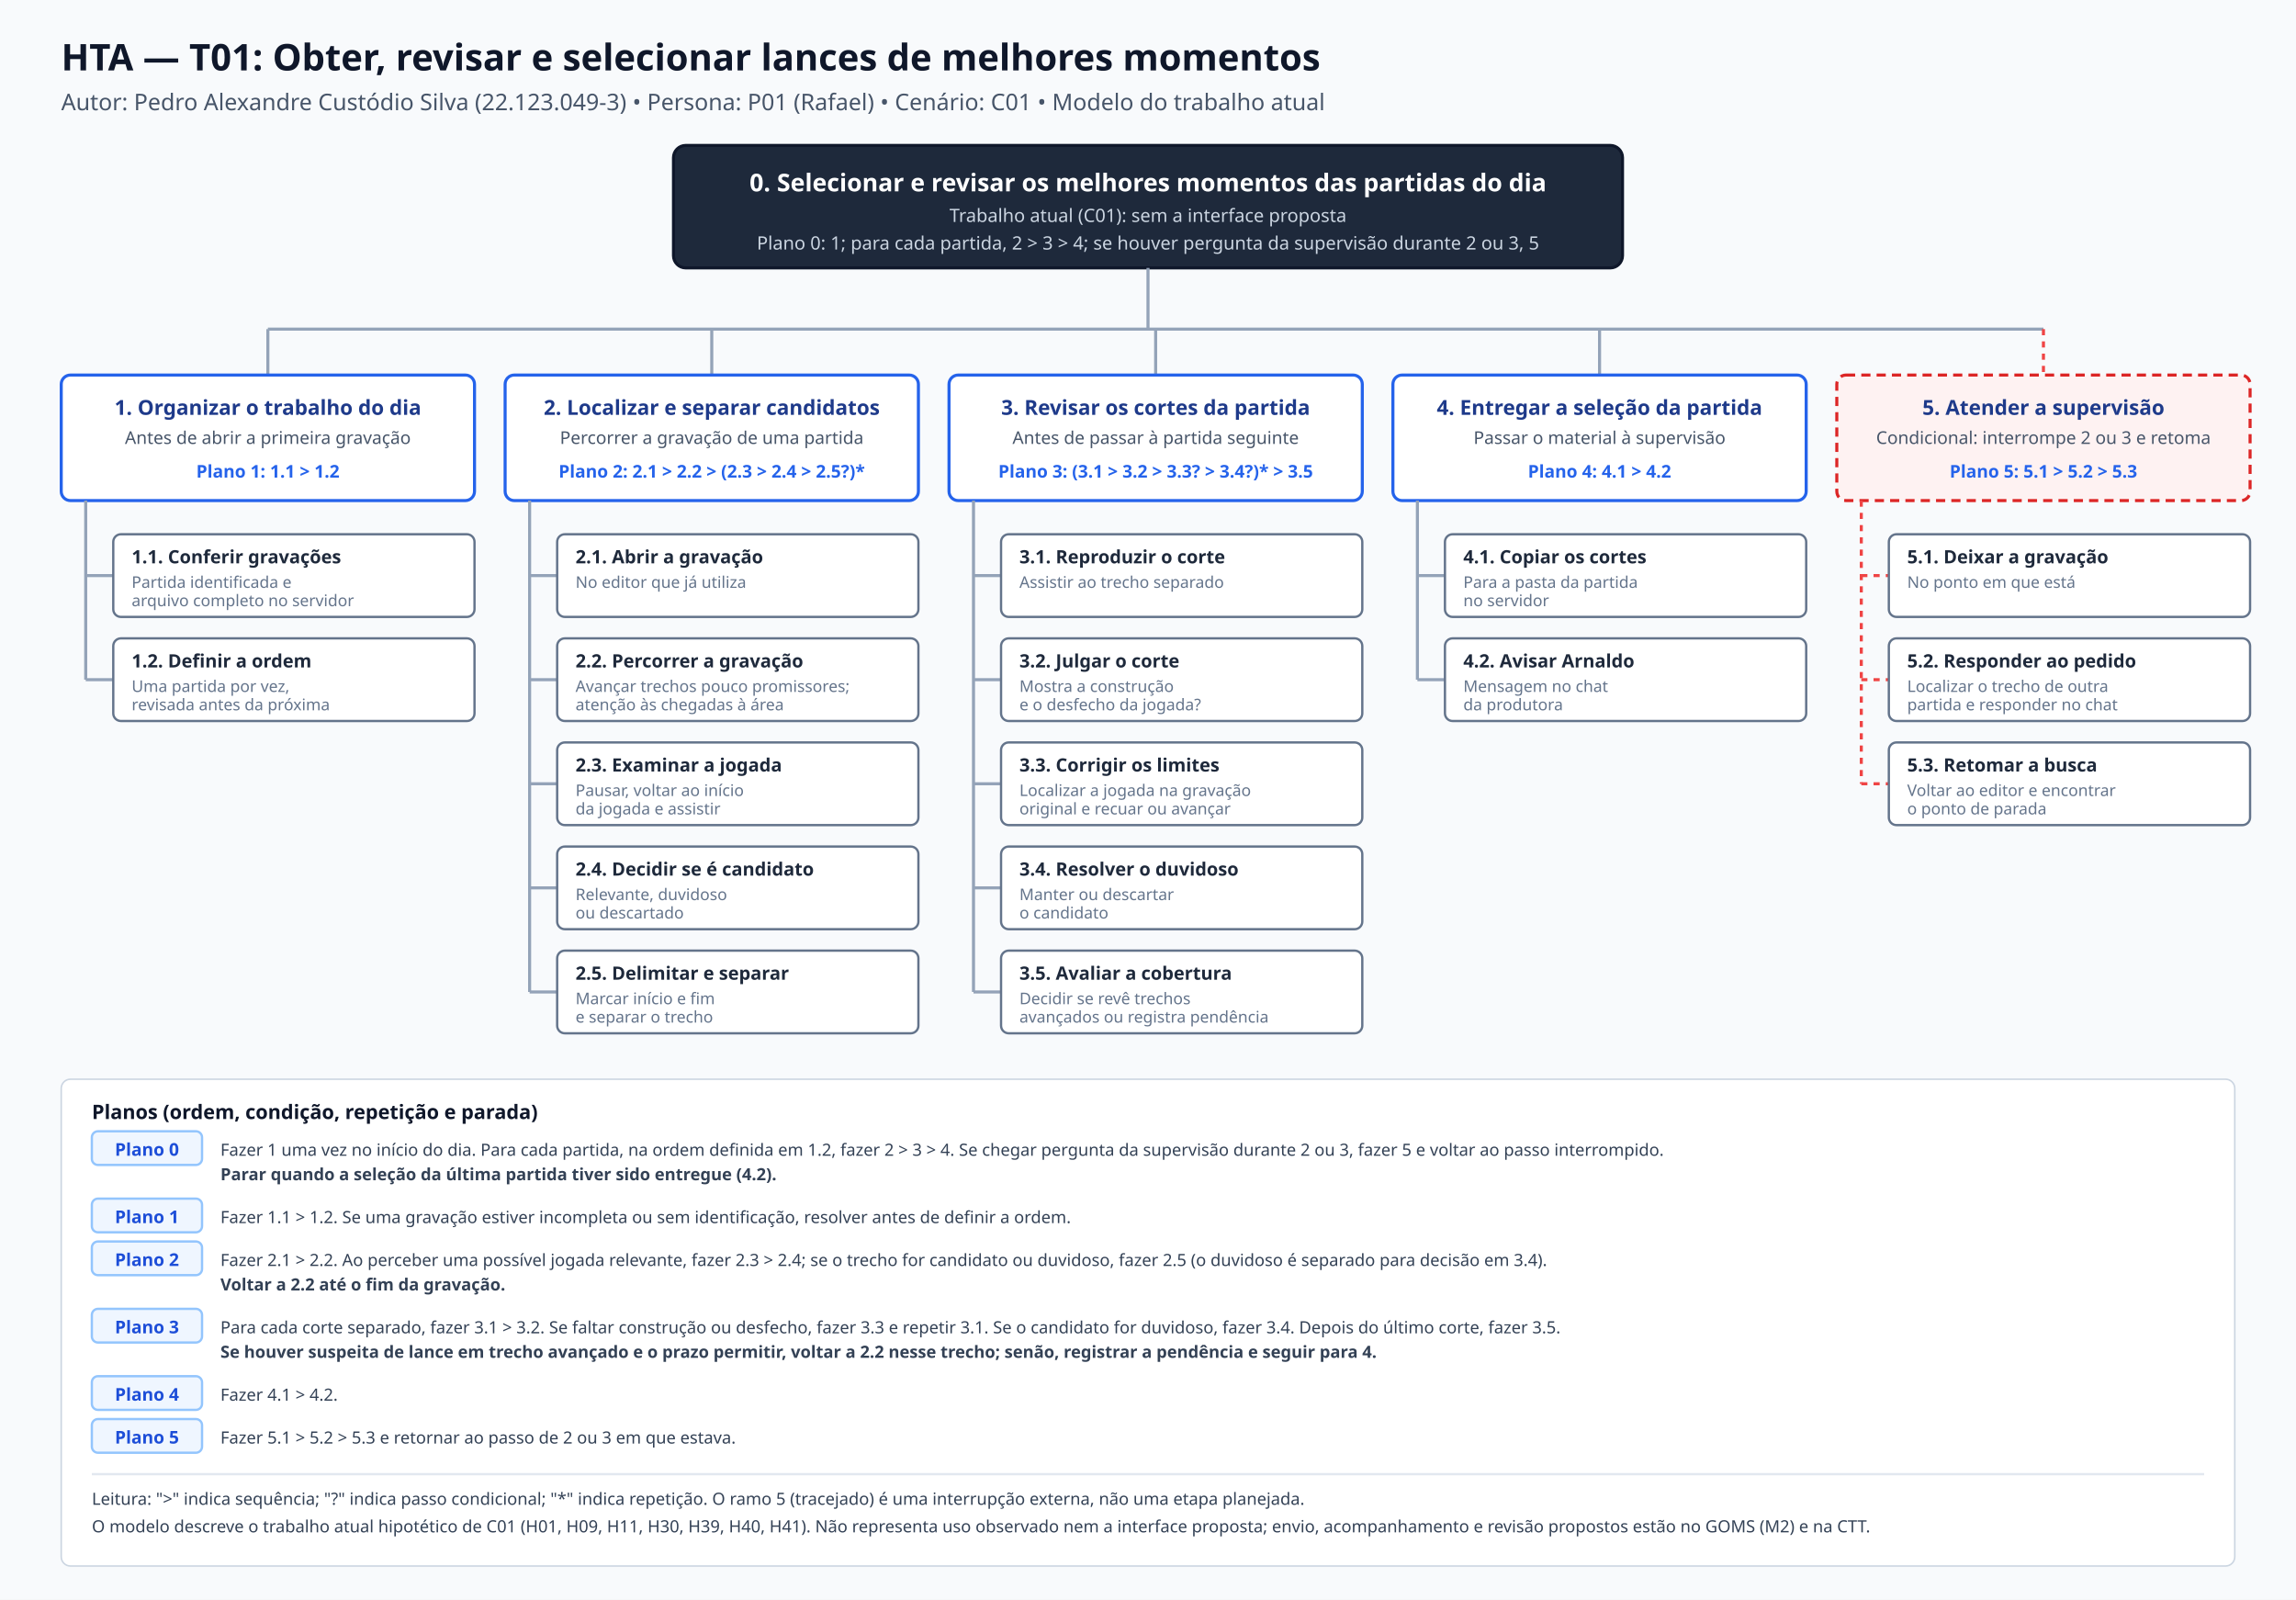
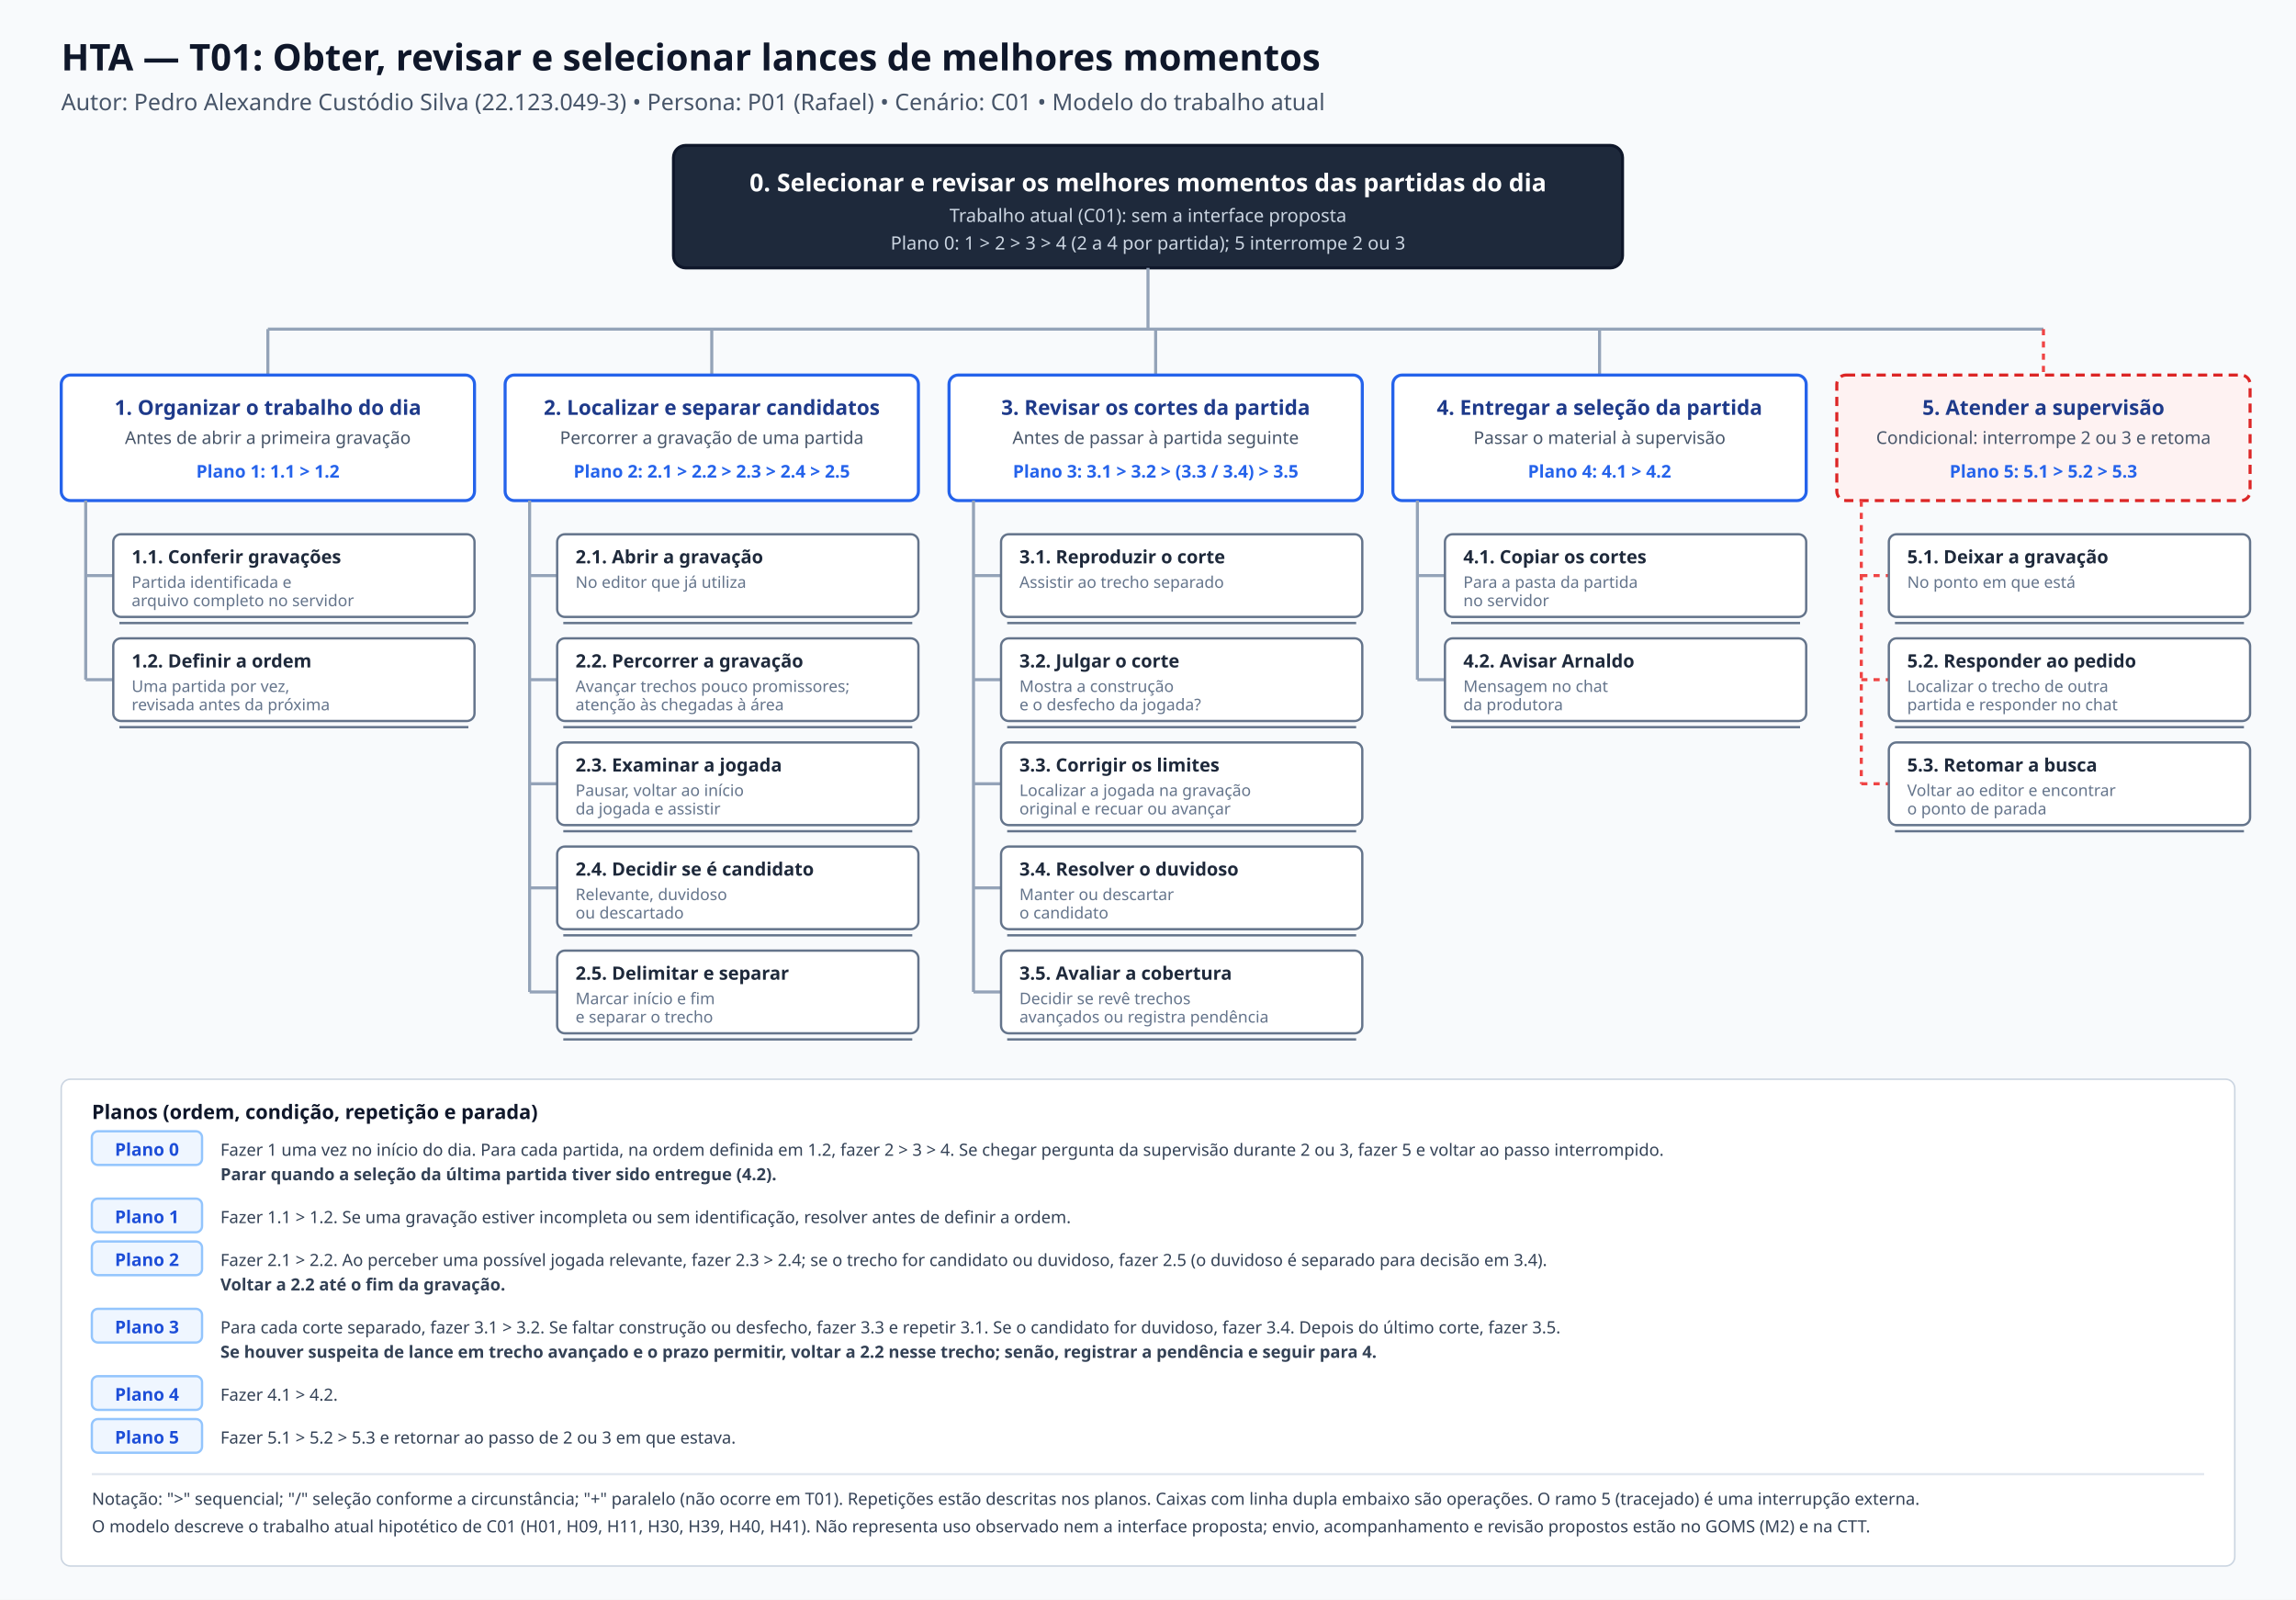
<svg xmlns="http://www.w3.org/2000/svg" width="1500" height="1045" viewBox="0 0 1500 1045" role="img" aria-labelledby="title desc">
  <defs>
    <style>
      .bg { fill: #f8fafc; }
      .title { font-family: 'Segoe UI', system-ui, -apple-system, sans-serif; font-size: 24px; font-weight: 700; fill: #0f172a; }
      .subtitle { font-family: 'Segoe UI', system-ui, -apple-system, sans-serif; font-size: 15px; fill: #475569; }
      .node-root { fill: #1e293b; stroke: #0f172a; stroke-width: 2; }
      .node-root-txt { font-family: 'Segoe UI', system-ui, -apple-system, sans-serif; font-size: 16px; font-weight: 700; fill: #ffffff; text-anchor: middle; }
      .node-root-sub { font-family: 'Segoe UI', system-ui, -apple-system, sans-serif; font-size: 12px; fill: #cbd5e1; text-anchor: middle; }
      .node-lvl1 { fill: #ffffff; stroke: #2563eb; stroke-width: 2; }
      .node-lvl1-alert { fill: #fef2f2; stroke: #dc2626; stroke-width: 2; stroke-dasharray: 6 4; }
      .node-lvl1-title { font-family: 'Segoe UI', system-ui, -apple-system, sans-serif; font-size: 13.5px; font-weight: 700; fill: #1e3a8a; text-anchor: middle; }
      .node-lvl1-sub { font-family: 'Segoe UI', system-ui, -apple-system, sans-serif; font-size: 11.5px; fill: #475569; text-anchor: middle; }
      .node-lvl1-plan { font-family: 'Segoe UI', system-ui, -apple-system, sans-serif; font-size: 11.5px; font-weight: 600; fill: #2563eb; text-anchor: middle; }
      .node-lvl2 { fill: #ffffff; stroke: #64748b; stroke-width: 1.5; }
      .node-lvl2-title { font-family: 'Segoe UI', system-ui, -apple-system, sans-serif; font-size: 12px; font-weight: 600; fill: #1e293b; }
      .node-lvl2-sub { font-family: 'Segoe UI', system-ui, -apple-system, sans-serif; font-size: 10.5px; fill: #64748b; }
      .line { stroke: #94a3b8; stroke-width: 2; fill: none; }
      .line-alert { stroke: #ef4444; stroke-width: 2; stroke-dasharray: 4 4; fill: none; }
      .legend-box { fill: #ffffff; stroke: #cbd5e1; stroke-width: 1; }
      .legend-head { font-family: 'Segoe UI', system-ui, -apple-system, sans-serif; font-size: 13px; font-weight: 700; fill: #0f172a; }
      .legend-txt { font-family: 'Segoe UI', system-ui, -apple-system, sans-serif; font-size: 11px; fill: #334155; }
      .plan-box { fill: #eff6ff; stroke: #93c5fd; stroke-width: 1.5; }
      .plan-txt { font-family: 'Segoe UI', system-ui, -apple-system, sans-serif; font-size: 11.5px; font-weight: 600; fill: #1d4ed8; text-anchor: middle; }
    </style>
  </defs>
  <rect width="1500" height="1045" class="bg" />
  <text x="40" y="46" class="title">HTA — T01: Obter, revisar e selecionar lances de melhores momentos</text>
  <text x="40" y="72" class="subtitle">Autor: Pedro Alexandre Custódio Silva (22.123.049-3) • Persona: P01 (Rafael) • Cenário: C01 • Modelo do trabalho atual</text>
  <g transform="translate(440.0, 95)">
    <rect width="620" height="80" rx="8" class="node-root" />
    <text x="310.0" y="30" class="node-root-txt">0. Selecionar e revisar os melhores momentos das partidas do dia</text>
    <text x="310.0" y="50" class="node-root-sub">Trabalho atual (C01): sem a interface proposta</text>
-     <text x="310.0" y="68" class="node-root-sub" fill="#93c5fd">Plano 0: 1; para cada partida, 2 &gt; 3 &gt; 4; se houver pergunta da supervisão durante 2 ou 3, 5</text>
+     <text x="310.0" y="68" class="node-root-sub" fill="#93c5fd">Plano 0: 1 &gt; 2 &gt; 3 &gt; 4 (2 a 4 por partida); 5 interrompe 2 ou 3</text>
  </g>
  <path d="M 750.0 175 L 750.0 215" class="line" />
  <path d="M 175.0 215 L 1335.0 215" class="line" />
  <path d="M 175.0 215 L 175.0 245" class="line" />
  <path d="M 465.0 215 L 465.0 245" class="line" />
  <path d="M 755.0 215 L 755.0 245" class="line" />
  <path d="M 1045.0 215 L 1045.0 245" class="line" />
  <path d="M 1335.0 215 L 1335.0 245" class="line-alert" />
  <g transform="translate(40, 245)">
    <rect width="270" height="82" rx="6" class="node-lvl1" />
    <text x="135.0" y="26" class="node-lvl1-title">1. Organizar o trabalho do dia</text>
    <text x="135.0" y="45" class="node-lvl1-sub">Antes de abrir a primeira gravação</text>
    <text x="135.0" y="67" class="node-lvl1-plan">Plano 1: 1.1 &gt; 1.2</text>
  </g>
  <path d="M 56 376.0 L 74 376.0" class="line" />
  <g transform="translate(74, 349)">
    <rect width="236" height="54" rx="5" class="node-lvl2" />
+     <line x1="4" y1="58" x2="232" y2="58" stroke="#64748b" stroke-width="1.5" />
    <text x="12" y="19" class="node-lvl2-title">1.1. Conferir gravações</text>
    <text x="12" y="35" class="node-lvl2-sub">Partida identificada e</text>
    <text x="12" y="47" class="node-lvl2-sub">arquivo completo no servidor</text>
  </g>
  <path d="M 56 444.0 L 74 444.0" class="line" />
  <g transform="translate(74, 417)">
    <rect width="236" height="54" rx="5" class="node-lvl2" />
+     <line x1="4" y1="58" x2="232" y2="58" stroke="#64748b" stroke-width="1.5" />
    <text x="12" y="19" class="node-lvl2-title">1.2. Definir a ordem</text>
    <text x="12" y="35" class="node-lvl2-sub">Uma partida por vez,</text>
    <text x="12" y="47" class="node-lvl2-sub">revisada antes da próxima</text>
  </g>
  <path d="M 56 327 L 56 444.0" class="line" />
  <g transform="translate(330, 245)">
    <rect width="270" height="82" rx="6" class="node-lvl1" />
    <text x="135.0" y="26" class="node-lvl1-title">2. Localizar e separar candidatos</text>
    <text x="135.0" y="45" class="node-lvl1-sub">Percorrer a gravação de uma partida</text>
-     <text x="135.0" y="67" class="node-lvl1-plan">Plano 2: 2.1 &gt; 2.2 &gt; (2.3 &gt; 2.4 &gt; 2.5?)*</text>
+     <text x="135.0" y="67" class="node-lvl1-plan">Plano 2: 2.1 &gt; 2.2 &gt; 2.3 &gt; 2.4 &gt; 2.5</text>
  </g>
  <path d="M 346 376.0 L 364 376.0" class="line" />
  <g transform="translate(364, 349)">
    <rect width="236" height="54" rx="5" class="node-lvl2" />
+     <line x1="4" y1="58" x2="232" y2="58" stroke="#64748b" stroke-width="1.5" />
    <text x="12" y="19" class="node-lvl2-title">2.1. Abrir a gravação</text>
    <text x="12" y="35" class="node-lvl2-sub">No editor que já utiliza</text>
  </g>
  <path d="M 346 444.0 L 364 444.0" class="line" />
  <g transform="translate(364, 417)">
    <rect width="236" height="54" rx="5" class="node-lvl2" />
+     <line x1="4" y1="58" x2="232" y2="58" stroke="#64748b" stroke-width="1.5" />
    <text x="12" y="19" class="node-lvl2-title">2.2. Percorrer a gravação</text>
    <text x="12" y="35" class="node-lvl2-sub">Avançar trechos pouco promissores;</text>
    <text x="12" y="47" class="node-lvl2-sub">atenção às chegadas à área</text>
  </g>
  <path d="M 346 512.0 L 364 512.0" class="line" />
  <g transform="translate(364, 485)">
    <rect width="236" height="54" rx="5" class="node-lvl2" />
+     <line x1="4" y1="58" x2="232" y2="58" stroke="#64748b" stroke-width="1.5" />
    <text x="12" y="19" class="node-lvl2-title">2.3. Examinar a jogada</text>
    <text x="12" y="35" class="node-lvl2-sub">Pausar, voltar ao início</text>
    <text x="12" y="47" class="node-lvl2-sub">da jogada e assistir</text>
  </g>
  <path d="M 346 580.0 L 364 580.0" class="line" />
  <g transform="translate(364, 553)">
    <rect width="236" height="54" rx="5" class="node-lvl2" />
+     <line x1="4" y1="58" x2="232" y2="58" stroke="#64748b" stroke-width="1.5" />
    <text x="12" y="19" class="node-lvl2-title">2.4. Decidir se é candidato</text>
    <text x="12" y="35" class="node-lvl2-sub">Relevante, duvidoso</text>
    <text x="12" y="47" class="node-lvl2-sub">ou descartado</text>
  </g>
  <path d="M 346 648.0 L 364 648.0" class="line" />
  <g transform="translate(364, 621)">
    <rect width="236" height="54" rx="5" class="node-lvl2" />
+     <line x1="4" y1="58" x2="232" y2="58" stroke="#64748b" stroke-width="1.5" />
    <text x="12" y="19" class="node-lvl2-title">2.5. Delimitar e separar</text>
    <text x="12" y="35" class="node-lvl2-sub">Marcar início e fim</text>
    <text x="12" y="47" class="node-lvl2-sub">e separar o trecho</text>
  </g>
  <path d="M 346 327 L 346 648.0" class="line" />
  <g transform="translate(620, 245)">
    <rect width="270" height="82" rx="6" class="node-lvl1" />
    <text x="135.0" y="26" class="node-lvl1-title">3. Revisar os cortes da partida</text>
    <text x="135.0" y="45" class="node-lvl1-sub">Antes de passar à partida seguinte</text>
-     <text x="135.0" y="67" class="node-lvl1-plan">Plano 3: (3.1 &gt; 3.2 &gt; 3.3? &gt; 3.4?)* &gt; 3.5</text>
+     <text x="135.0" y="67" class="node-lvl1-plan">Plano 3: 3.1 &gt; 3.2 &gt; (3.3 / 3.4) &gt; 3.5</text>
  </g>
  <path d="M 636 376.0 L 654 376.0" class="line" />
  <g transform="translate(654, 349)">
    <rect width="236" height="54" rx="5" class="node-lvl2" />
+     <line x1="4" y1="58" x2="232" y2="58" stroke="#64748b" stroke-width="1.5" />
    <text x="12" y="19" class="node-lvl2-title">3.1. Reproduzir o corte</text>
    <text x="12" y="35" class="node-lvl2-sub">Assistir ao trecho separado</text>
  </g>
  <path d="M 636 444.0 L 654 444.0" class="line" />
  <g transform="translate(654, 417)">
    <rect width="236" height="54" rx="5" class="node-lvl2" />
+     <line x1="4" y1="58" x2="232" y2="58" stroke="#64748b" stroke-width="1.5" />
    <text x="12" y="19" class="node-lvl2-title">3.2. Julgar o corte</text>
    <text x="12" y="35" class="node-lvl2-sub">Mostra a construção</text>
    <text x="12" y="47" class="node-lvl2-sub">e o desfecho da jogada?</text>
  </g>
  <path d="M 636 512.0 L 654 512.0" class="line" />
  <g transform="translate(654, 485)">
    <rect width="236" height="54" rx="5" class="node-lvl2" />
+     <line x1="4" y1="58" x2="232" y2="58" stroke="#64748b" stroke-width="1.5" />
    <text x="12" y="19" class="node-lvl2-title">3.3. Corrigir os limites</text>
    <text x="12" y="35" class="node-lvl2-sub">Localizar a jogada na gravação</text>
    <text x="12" y="47" class="node-lvl2-sub">original e recuar ou avançar</text>
  </g>
  <path d="M 636 580.0 L 654 580.0" class="line" />
  <g transform="translate(654, 553)">
    <rect width="236" height="54" rx="5" class="node-lvl2" />
+     <line x1="4" y1="58" x2="232" y2="58" stroke="#64748b" stroke-width="1.5" />
    <text x="12" y="19" class="node-lvl2-title">3.4. Resolver o duvidoso</text>
    <text x="12" y="35" class="node-lvl2-sub">Manter ou descartar</text>
    <text x="12" y="47" class="node-lvl2-sub">o candidato</text>
  </g>
  <path d="M 636 648.0 L 654 648.0" class="line" />
  <g transform="translate(654, 621)">
    <rect width="236" height="54" rx="5" class="node-lvl2" />
+     <line x1="4" y1="58" x2="232" y2="58" stroke="#64748b" stroke-width="1.5" />
    <text x="12" y="19" class="node-lvl2-title">3.5. Avaliar a cobertura</text>
    <text x="12" y="35" class="node-lvl2-sub">Decidir se revê trechos</text>
    <text x="12" y="47" class="node-lvl2-sub">avançados ou registra pendência</text>
  </g>
  <path d="M 636 327 L 636 648.0" class="line" />
  <g transform="translate(910, 245)">
    <rect width="270" height="82" rx="6" class="node-lvl1" />
    <text x="135.0" y="26" class="node-lvl1-title">4. Entregar a seleção da partida</text>
    <text x="135.0" y="45" class="node-lvl1-sub">Passar o material à supervisão</text>
    <text x="135.0" y="67" class="node-lvl1-plan">Plano 4: 4.1 &gt; 4.2</text>
  </g>
  <path d="M 926 376.0 L 944 376.0" class="line" />
  <g transform="translate(944, 349)">
    <rect width="236" height="54" rx="5" class="node-lvl2" />
+     <line x1="4" y1="58" x2="232" y2="58" stroke="#64748b" stroke-width="1.5" />
    <text x="12" y="19" class="node-lvl2-title">4.1. Copiar os cortes</text>
    <text x="12" y="35" class="node-lvl2-sub">Para a pasta da partida</text>
    <text x="12" y="47" class="node-lvl2-sub">no servidor</text>
  </g>
  <path d="M 926 444.0 L 944 444.0" class="line" />
  <g transform="translate(944, 417)">
    <rect width="236" height="54" rx="5" class="node-lvl2" />
+     <line x1="4" y1="58" x2="232" y2="58" stroke="#64748b" stroke-width="1.5" />
    <text x="12" y="19" class="node-lvl2-title">4.2. Avisar Arnaldo</text>
    <text x="12" y="35" class="node-lvl2-sub">Mensagem no chat</text>
    <text x="12" y="47" class="node-lvl2-sub">da produtora</text>
  </g>
  <path d="M 926 327 L 926 444.0" class="line" />
  <g transform="translate(1200, 245)">
    <rect width="270" height="82" rx="6" class="node-lvl1-alert" />
    <text x="135.0" y="26" class="node-lvl1-title" fill="#991b1b">5. Atender a supervisão</text>
    <text x="135.0" y="45" class="node-lvl1-sub">Condicional: interrompe 2 ou 3 e retoma</text>
    <text x="135.0" y="67" class="node-lvl1-plan" fill="#b91c1c">Plano 5: 5.1 &gt; 5.2 &gt; 5.3</text>
  </g>
  <path d="M 1216 376.0 L 1234 376.0" class="line-alert" />
  <g transform="translate(1234, 349)">
    <rect width="236" height="54" rx="5" class="node-lvl2" />
+     <line x1="4" y1="58" x2="232" y2="58" stroke="#64748b" stroke-width="1.5" />
    <text x="12" y="19" class="node-lvl2-title">5.1. Deixar a gravação</text>
    <text x="12" y="35" class="node-lvl2-sub">No ponto em que está</text>
  </g>
  <path d="M 1216 444.0 L 1234 444.0" class="line-alert" />
  <g transform="translate(1234, 417)">
    <rect width="236" height="54" rx="5" class="node-lvl2" />
+     <line x1="4" y1="58" x2="232" y2="58" stroke="#64748b" stroke-width="1.5" />
    <text x="12" y="19" class="node-lvl2-title">5.2. Responder ao pedido</text>
    <text x="12" y="35" class="node-lvl2-sub">Localizar o trecho de outra</text>
    <text x="12" y="47" class="node-lvl2-sub">partida e responder no chat</text>
  </g>
  <path d="M 1216 512.0 L 1234 512.0" class="line-alert" />
  <g transform="translate(1234, 485)">
    <rect width="236" height="54" rx="5" class="node-lvl2" />
+     <line x1="4" y1="58" x2="232" y2="58" stroke="#64748b" stroke-width="1.5" />
    <text x="12" y="19" class="node-lvl2-title">5.3. Retomar a busca</text>
    <text x="12" y="35" class="node-lvl2-sub">Voltar ao editor e encontrar</text>
    <text x="12" y="47" class="node-lvl2-sub">o ponto de parada</text>
  </g>
  <path d="M 1216 327 L 1216 512.0" class="line-alert" />
  <g transform="translate(40, 705)">
    <rect width="1420" height="318" rx="6" class="legend-box" />
    <text x="20" y="26" class="legend-head">Planos (ordem, condição, repetição e parada)</text>
    <rect x="20" y="34" width="72" height="22" rx="4" class="plan-box" />
    <text x="56" y="50" class="plan-txt">Plano 0</text>
    <text x="104" y="50" class="legend-txt">Fazer 1 uma vez no início do dia. Para cada partida, na ordem definida em 1.2, fazer 2 &gt; 3 &gt; 4. Se chegar pergunta da supervisão durante 2 ou 3, fazer 5 e voltar ao passo interrompido.</text>
    <text x="104" y="66" class="legend-txt" font-weight="600">Parar quando a seleção da última partida tiver sido entregue (4.2).</text>
    <rect x="20" y="78" width="72" height="22" rx="4" class="plan-box" />
    <text x="56" y="94" class="plan-txt">Plano 1</text>
    <text x="104" y="94" class="legend-txt">Fazer 1.1 &gt; 1.2. Se uma gravação estiver incompleta ou sem identificação, resolver antes de definir a ordem.</text>
    <rect x="20" y="106" width="72" height="22" rx="4" class="plan-box" />
    <text x="56" y="122" class="plan-txt">Plano 2</text>
    <text x="104" y="122" class="legend-txt">Fazer 2.1 &gt; 2.2. Ao perceber uma possível jogada relevante, fazer 2.3 &gt; 2.4; se o trecho for candidato ou duvidoso, fazer 2.5 (o duvidoso é separado para decisão em 3.4).</text>
    <text x="104" y="138" class="legend-txt" font-weight="600">Voltar a 2.2 até o fim da gravação.</text>
    <rect x="20" y="150" width="72" height="22" rx="4" class="plan-box" />
    <text x="56" y="166" class="plan-txt">Plano 3</text>
    <text x="104" y="166" class="legend-txt">Para cada corte separado, fazer 3.1 &gt; 3.2. Se faltar construção ou desfecho, fazer 3.3 e repetir 3.1. Se o candidato for duvidoso, fazer 3.4. Depois do último corte, fazer 3.5.</text>
    <text x="104" y="182" class="legend-txt" font-weight="600">Se houver suspeita de lance em trecho avançado e o prazo permitir, voltar a 2.2 nesse trecho; senão, registrar a pendência e seguir para 4.</text>
    <rect x="20" y="194" width="72" height="22" rx="4" class="plan-box" />
    <text x="56" y="210" class="plan-txt">Plano 4</text>
    <text x="104" y="210" class="legend-txt">Fazer 4.1 &gt; 4.2.</text>
    <rect x="20" y="222" width="72" height="22" rx="4" class="plan-box" fill="#fef2f2" stroke="#f87171" />
    <text x="56" y="238" class="plan-txt" fill="#b91c1c">Plano 5</text>
    <text x="104" y="238" class="legend-txt">Fazer 5.1 &gt; 5.2 &gt; 5.3 e retornar ao passo de 2 ou 3 em que estava.</text>
    <line x1="20" y1="258" x2="1400" y2="258" stroke="#e2e8f0" stroke-width="1.5" />
-     <text x="20" y="278" class="legend-txt">Leitura: "&gt;" indica sequência; "?" indica passo condicional; "*" indica repetição. O ramo 5 (tracejado) é uma interrupção externa, não uma etapa planejada.</text>
+     <text x="20" y="278" class="legend-txt">Notação: "&gt;" sequencial; "/" seleção conforme a circunstância; "+" paralelo (não ocorre em T01). Repetições estão descritas nos planos. Caixas com linha dupla embaixo são operações. O ramo 5 (tracejado) é uma interrupção externa.</text>
    <text x="20" y="296" class="legend-txt">O modelo descreve o trabalho atual hipotético de C01 (H01, H09, H11, H30, H39, H40, H41). Não representa uso observado nem a interface proposta; envio, acompanhamento e revisão propostos estão no GOMS (M2) e na CTT.</text>
  </g>
</svg>
